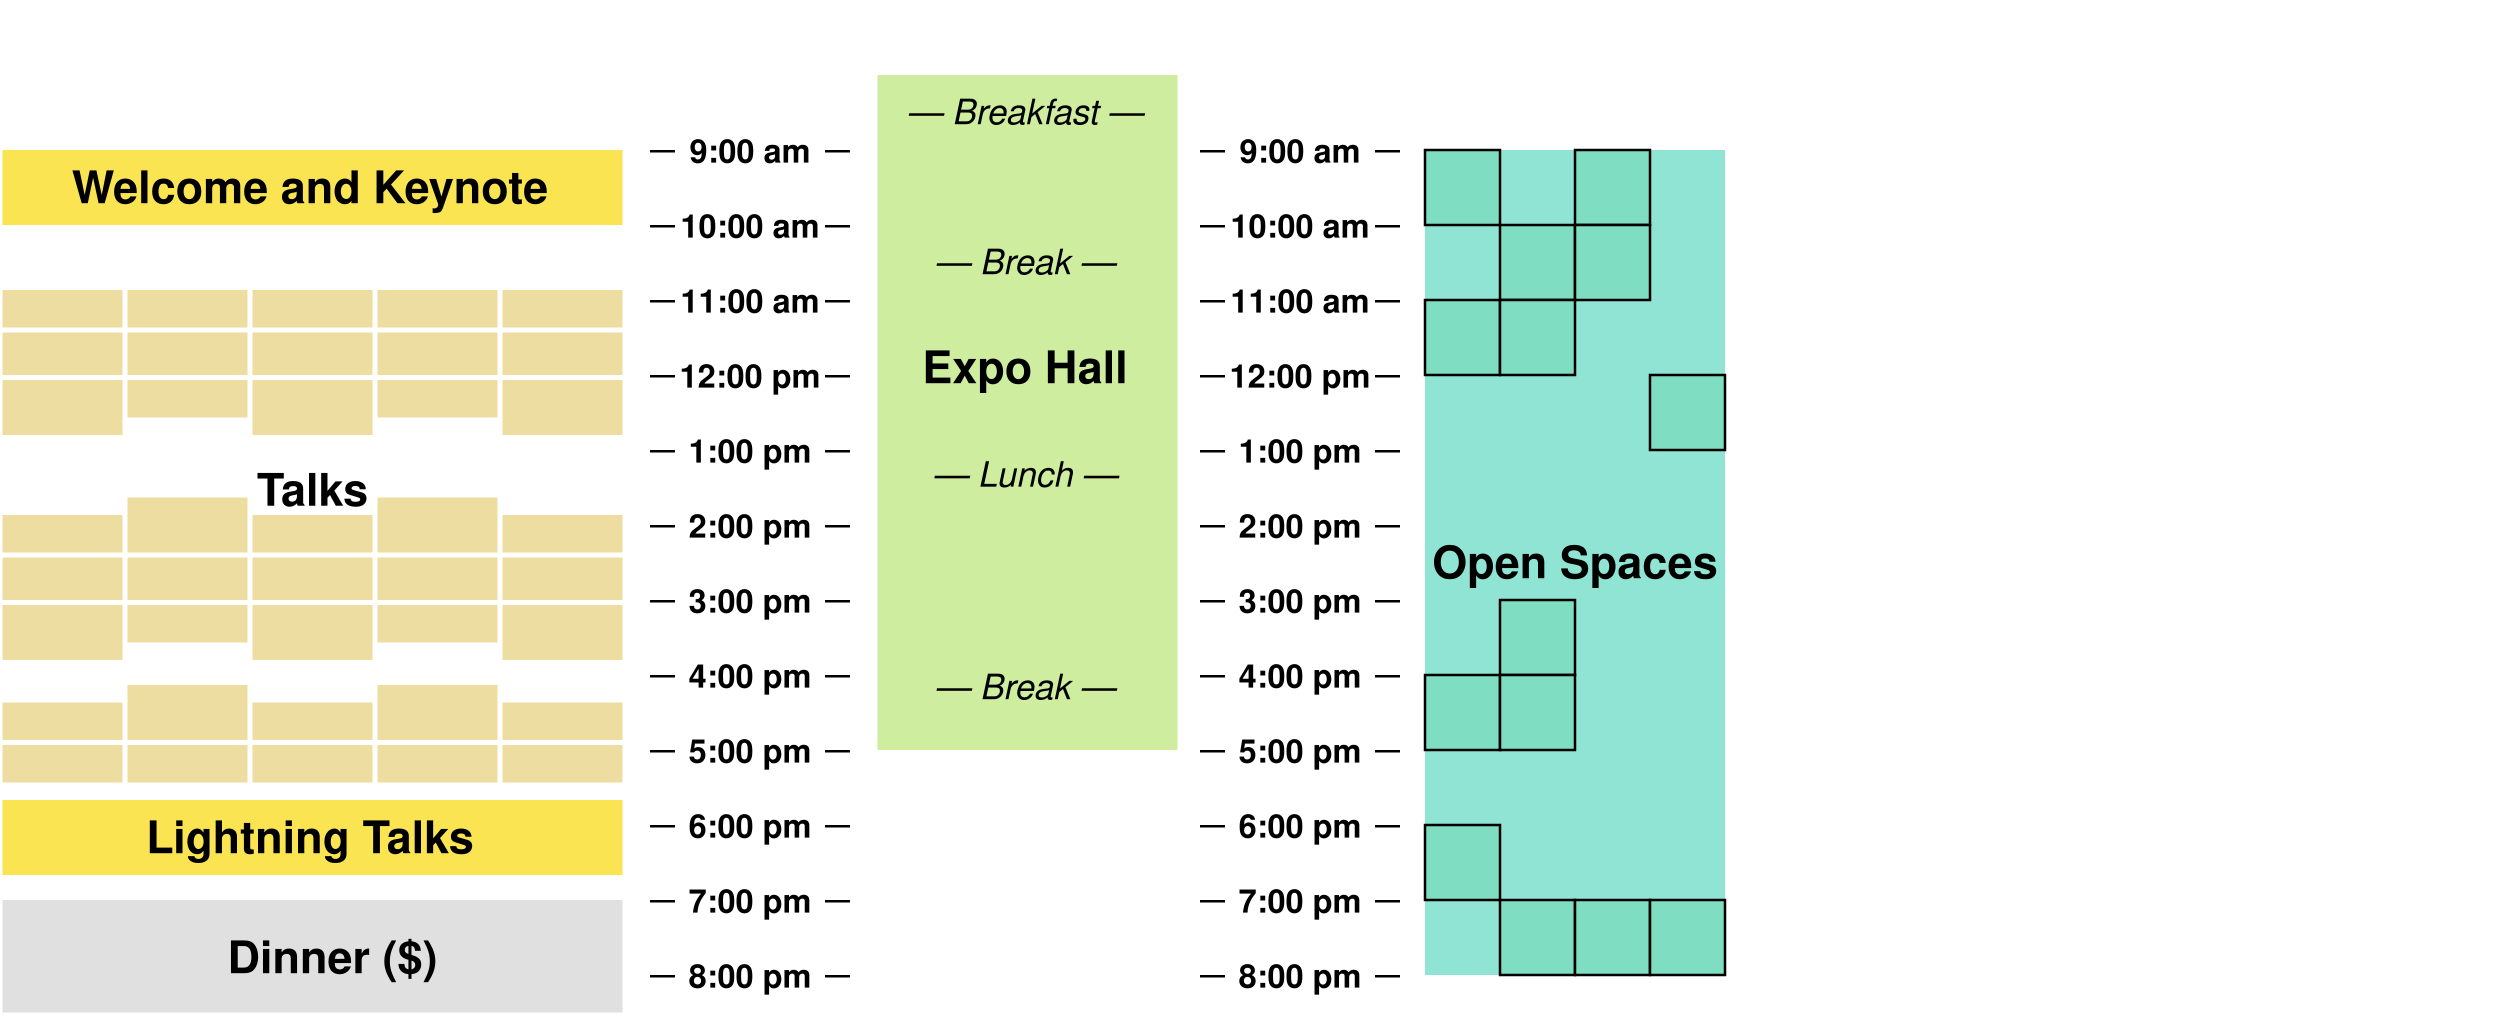
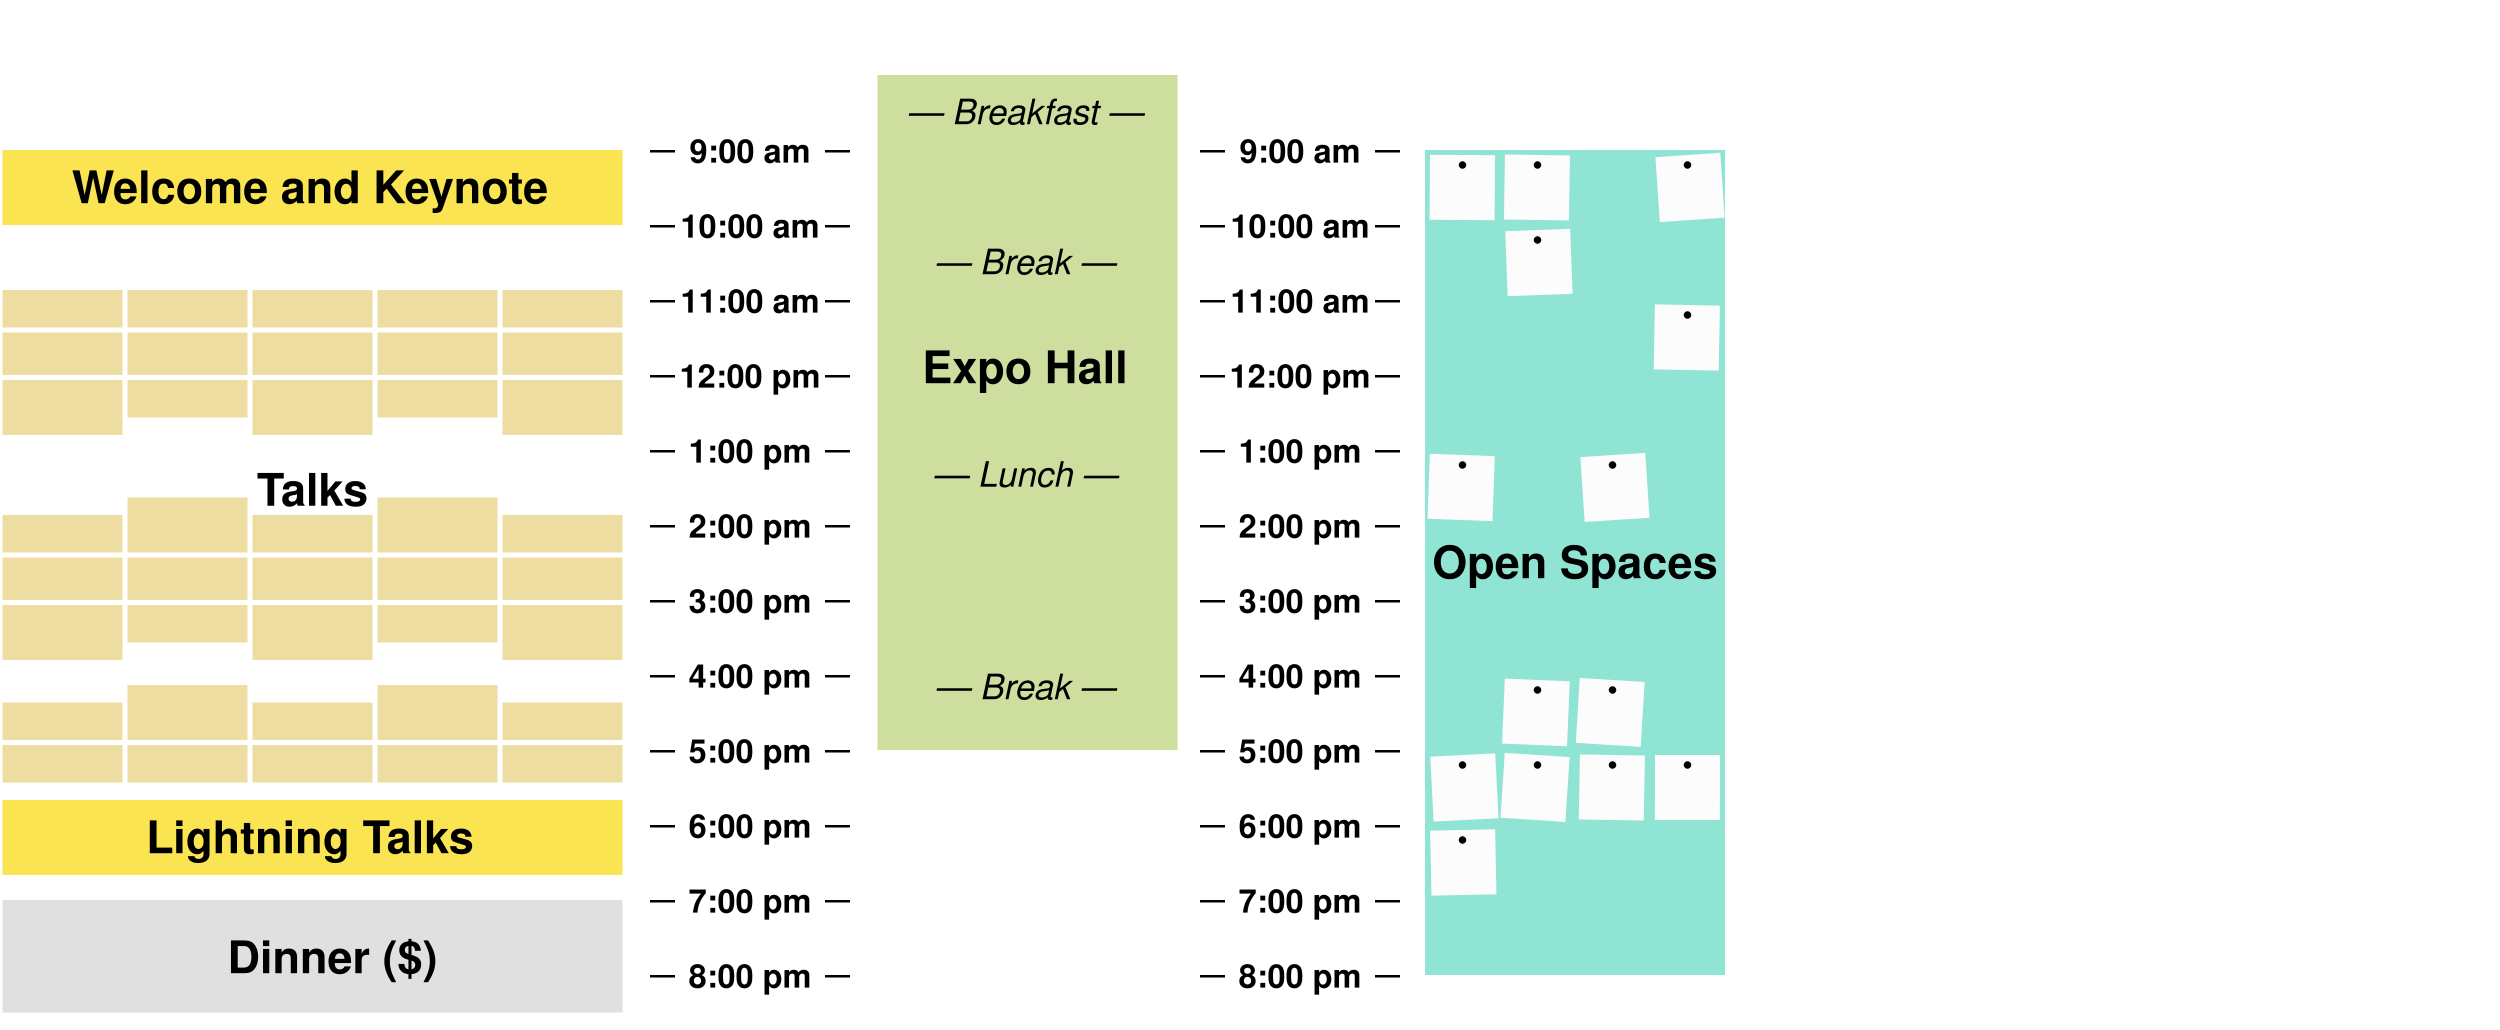
<svg xmlns="http://www.w3.org/2000/svg" xmlns:xlink="http://www.w3.org/1999/xlink" width="1000px" height="412px" viewBox="0 0 1000 412">
  <style type="text/css">
    path {
     stroke-width: 1px;
     stroke: black;
    }
    text {
     fill: black;
     stroke: none;
     text-anchor: middle;
     dominant-baseline: middle;
     font-family: Helvetica;
     font-size: 18px;
     font-weight: bold;
    }
    text.break {
     font-size: 14px;
     font-style: italic;
     font-weight: normal;
    }
    a:hover[target] text {text-decoration: underline}
    .reticle text {font-size: 13px}
    .open-spaces rect {fill: #90E4D3}
-     .open-space rect {stroke: black; fill: #7FDDC2}
+     .open-space rect {fill: #fcfcfc; stroke-width: 0}
    .tutorials rect, .talks rect {fill: #EEDDA0}
-     .workshops rect, .expo rect {fill: #CEED9F}
+     .workshops rect, .expo rect {fill: #CEDE9F}
    .plenary rect {fill: #FBE452}
    .summit rect {fill: #D1EE3D}
    .event rect {fill: #E0E0E0}
  </style>
  <g transform="translate(300, 60.5)" class="reticle">
    <path d="M -40 0 L -30 0 z  M 30 0 L 40 0 z" />
    <text x="0" y="0">
        9:00 am
      </text>
  </g>
  <g transform="translate(300, 90.5)" class="reticle">
    <path d="M -40 0 L -30 0 z  M 30 0 L 40 0 z" />
    <text x="0" y="0">
        10:00 am
      </text>
  </g>
  <g transform="translate(300, 120.5)" class="reticle">
    <path d="M -40 0 L -30 0 z  M 30 0 L 40 0 z" />
    <text x="0" y="0">
        11:00 am
      </text>
  </g>
  <g transform="translate(300, 150.5)" class="reticle">
    <path d="M -40 0 L -30 0 z  M 30 0 L 40 0 z" />
    <text x="0" y="0">
        12:00 pm
      </text>
  </g>
  <g transform="translate(300, 180.5)" class="reticle">
    <path d="M -40 0 L -30 0 z  M 30 0 L 40 0 z" />
    <text x="0" y="0">
        1:00 pm
      </text>
  </g>
  <g transform="translate(300, 210.5)" class="reticle">
    <path d="M -40 0 L -30 0 z  M 30 0 L 40 0 z" />
    <text x="0" y="0">
        2:00 pm
      </text>
  </g>
  <g transform="translate(300, 240.5)" class="reticle">
    <path d="M -40 0 L -30 0 z  M 30 0 L 40 0 z" />
    <text x="0" y="0">
        3:00 pm
      </text>
  </g>
  <g transform="translate(300, 270.5)" class="reticle">
    <path d="M -40 0 L -30 0 z  M 30 0 L 40 0 z" />
    <text x="0" y="0">
        4:00 pm
      </text>
  </g>
  <g transform="translate(300, 300.5)" class="reticle">
    <path d="M -40 0 L -30 0 z  M 30 0 L 40 0 z" />
    <text x="0" y="0">
        5:00 pm
      </text>
  </g>
  <g transform="translate(300, 330.5)" class="reticle">
    <path d="M -40 0 L -30 0 z  M 30 0 L 40 0 z" />
    <text x="0" y="0">
        6:00 pm
      </text>
  </g>
  <g transform="translate(300, 360.5)" class="reticle">
    <path d="M -40 0 L -30 0 z  M 30 0 L 40 0 z" />
    <text x="0" y="0">
        7:00 pm
      </text>
  </g>
  <g transform="translate(300, 390.5)" class="reticle">
    <path d="M -40 0 L -30 0 z  M 30 0 L 40 0 z" />
    <text x="0" y="0">
        8:00 pm
      </text>
  </g>
  <g transform="translate(520, 60.5)" class="reticle">
    <path d="M -40 0 L -30 0 z  M 30 0 L 40 0 z" />
    <text x="0" y="0">
        9:00 am
      </text>
  </g>
  <g transform="translate(520, 90.5)" class="reticle">
    <path d="M -40 0 L -30 0 z  M 30 0 L 40 0 z" />
    <text x="0" y="0">
        10:00 am
      </text>
  </g>
  <g transform="translate(520, 120.5)" class="reticle">
    <path d="M -40 0 L -30 0 z  M 30 0 L 40 0 z" />
    <text x="0" y="0">
        11:00 am
      </text>
  </g>
  <g transform="translate(520, 150.5)" class="reticle">
    <path d="M -40 0 L -30 0 z  M 30 0 L 40 0 z" />
    <text x="0" y="0">
        12:00 pm
      </text>
  </g>
  <g transform="translate(520, 180.5)" class="reticle">
    <path d="M -40 0 L -30 0 z  M 30 0 L 40 0 z" />
    <text x="0" y="0">
        1:00 pm
      </text>
  </g>
  <g transform="translate(520, 210.5)" class="reticle">
    <path d="M -40 0 L -30 0 z  M 30 0 L 40 0 z" />
    <text x="0" y="0">
        2:00 pm
      </text>
  </g>
  <g transform="translate(520, 240.5)" class="reticle">
    <path d="M -40 0 L -30 0 z  M 30 0 L 40 0 z" />
    <text x="0" y="0">
        3:00 pm
      </text>
  </g>
  <g transform="translate(520, 270.5)" class="reticle">
    <path d="M -40 0 L -30 0 z  M 30 0 L 40 0 z" />
    <text x="0" y="0">
        4:00 pm
      </text>
  </g>
  <g transform="translate(520, 300.5)" class="reticle">
    <path d="M -40 0 L -30 0 z  M 30 0 L 40 0 z" />
    <text x="0" y="0">
        5:00 pm
      </text>
  </g>
  <g transform="translate(520, 330.5)" class="reticle">
    <path d="M -40 0 L -30 0 z  M 30 0 L 40 0 z" />
    <text x="0" y="0">
        6:00 pm
      </text>
  </g>
  <g transform="translate(520, 360.5)" class="reticle">
    <path d="M -40 0 L -30 0 z  M 30 0 L 40 0 z" />
    <text x="0" y="0">
        7:00 pm
      </text>
  </g>
  <g transform="translate(520, 390.5)" class="reticle">
    <path d="M -40 0 L -30 0 z  M 30 0 L 40 0 z" />
    <text x="0" y="0">
        8:00 pm
      </text>
  </g>
  <a class="plenary">
    <rect x="1" width="248" y="60" height="30" />
    <text x="124" y="75">Welcome and Keynote</text>
  </a>
  <a xlink:href="/2016/events/dinners/" target="_top" class="event">
    <rect x="1" width="248" y="360" height="45" />
    <text x="133" y="383">Dinner ($)</text>
  </a>
  <a xlink:href="/2016/events/open-spaces/" target="_top" class="open-spaces" transform="translate(570, 0)">
    <rect width="120" y="60" height="330" />
    <text x="60" y="225">Open Spaces</text>
    <g class="open-space">
-       <rect x="0" y="60" width="30" height="30" />
-       <rect x="60" y="60" width="30" height="30" />
-       <rect x="30" y="90" width="30" height="30" />
-       <rect x="60" y="90" width="30" height="30" />
-       <rect x="0" y="120" width="30" height="30" />
-       <rect x="30" y="120" width="30" height="30" />
-       <rect x="90" y="150" width="30" height="30" />
-       <rect x="30" y="240" width="30" height="30" />
-       <rect x="0" y="270" width="30" height="30" />
-       <rect x="30" y="270" width="30" height="30" />
-       <rect x="0" y="330" width="30" height="30" />
-       <rect x="30" y="360" width="30" height="30" />
-       <rect x="60" y="360" width="30" height="30" />
-       <rect x="90" y="360" width="30" height="30" />
+       <rect x="2" y="62" width="26" height="26" transform="rotate(0.3538338 15.0 60)" />
+       <circle cx="15.0" cy="66" r="1.5" />
+       <rect x="32" y="62" width="26" height="26" transform="rotate(0.8313603 45.0 60)" />
+       <circle cx="45.0" cy="66" r="1.5" />
+       <rect x="92" y="62" width="26" height="26" transform="rotate(-3.894656 105.0 60)" />
+       <circle cx="105.0" cy="66" r="1.5" />
+       <rect x="32" y="92" width="26" height="26" transform="rotate(-2.125352 45.0 90)" />
+       <circle cx="45.0" cy="96" r="1.5" />
+       <rect x="92" y="122" width="26" height="26" transform="rotate(1.078885 105.0 120)" />
+       <circle cx="105.0" cy="126" r="1.5" />
+       <rect x="2" y="182" width="26" height="26" transform="rotate(2.065842 15.0 180)" />
+       <circle cx="15.0" cy="186" r="1.5" />
+       <rect x="62" y="182" width="26" height="26" transform="rotate(-3.751906 75.0 180)" />
+       <circle cx="75.0" cy="186" r="1.5" />
+       <rect x="32" y="272" width="26" height="26" transform="rotate(2.40727 45.0 270)" />
+       <circle cx="45.0" cy="276" r="1.5" />
+       <rect x="62" y="272" width="26" height="26" transform="rotate(3.484694 75.0 270)" />
+       <circle cx="75.0" cy="276" r="1.5" />
+       <rect x="2" y="302" width="26" height="26" transform="rotate(-2.912249 15.0 300)" />
+       <circle cx="15.0" cy="306" r="1.5" />
+       <rect x="32" y="302" width="26" height="26" transform="rotate(3.723841 45.0 300)" />
+       <circle cx="45.0" cy="306" r="1.5" />
+       <rect x="62" y="302" width="26" height="26" transform="rotate(1.013186 75.0 300)" />
+       <circle cx="75.0" cy="306" r="1.5" />
+       <rect x="92" y="302" width="26" height="26" transform="rotate(0.05794387 105.0 300)" />
+       <circle cx="105.0" cy="306" r="1.5" />
+       <rect x="2" y="332" width="26" height="26" transform="rotate(-1.192716 15.0 330)" />
+       <circle cx="15.0" cy="336" r="1.5" />
    </g>
  </a>
  <a class="plenary">
    <rect x="1" width="248" y="320" height="30" />
    <text x="124" y="335">Lightning Talks</text>
  </a>
  <a xlink:href="/2016/schedule/talks/" target="_top" class="talks">
    <rect x="1" width="48" y="116" height="15" />
    <rect x="1" width="48" y="133" height="17" />
    <rect x="1" width="48" y="152" height="22" />
    <rect x="1" width="48" y="206" height="15" />
    <rect x="1" width="48" y="223" height="17" />
    <rect x="1" width="48" y="242" height="22" />
    <rect x="1" width="48" y="281" height="15" />
    <rect x="1" width="48" y="298" height="15" />
    <rect x="51" width="48" y="116" height="15" />
    <rect x="51" width="48" y="133" height="17" />
    <rect x="51" width="48" y="152" height="15" />
    <rect x="51" width="48" y="199" height="22" />
    <rect x="51" width="48" y="223" height="17" />
    <rect x="51" width="48" y="242" height="15" />
    <rect x="51" width="48" y="274" height="22" />
    <rect x="51" width="48" y="298" height="15" />
    <rect x="101" width="48" y="116" height="15" />
    <rect x="101" width="48" y="133" height="17" />
    <rect x="101" width="48" y="152" height="22" />
    <rect x="101" width="48" y="206" height="15" />
    <rect x="101" width="48" y="223" height="17" />
    <rect x="101" width="48" y="242" height="22" />
    <rect x="101" width="48" y="281" height="15" />
    <rect x="101" width="48" y="298" height="15" />
    <rect x="151" width="48" y="116" height="15" />
    <rect x="151" width="48" y="133" height="17" />
    <rect x="151" width="48" y="152" height="15" />
    <rect x="151" width="48" y="199" height="22" />
    <rect x="151" width="48" y="223" height="17" />
    <rect x="151" width="48" y="242" height="15" />
    <rect x="151" width="48" y="274" height="22" />
    <rect x="151" width="48" y="298" height="15" />
    <rect x="201" width="48" y="116" height="15" />
    <rect x="201" width="48" y="133" height="17" />
    <rect x="201" width="48" y="152" height="22" />
    <rect x="201" width="48" y="206" height="15" />
    <rect x="201" width="48" y="223" height="17" />
    <rect x="201" width="48" y="242" height="22" />
    <rect x="201" width="48" y="281" height="15" />
    <rect x="201" width="48" y="298" height="15" />
    <text x="125" y="196">Talks</text>
  </a>
  <a xlink:href="/2016/sponsors/exhibitfloor/" target="_top" class="expo" transform="translate(350, 0)">
    <rect x="1" width="120" y="30" height="270" />
    <text x="60" y="147">Expo Hall</text>
    <text x="60" y="45" class="break">— Breakfast —</text>
    <text x="60" y="105" class="break">— Break —</text>
    <text x="60" y="190" class="break">— Lunch —</text>
    <text x="60" y="275" class="break">— Break —</text>
  </a>
</svg>
